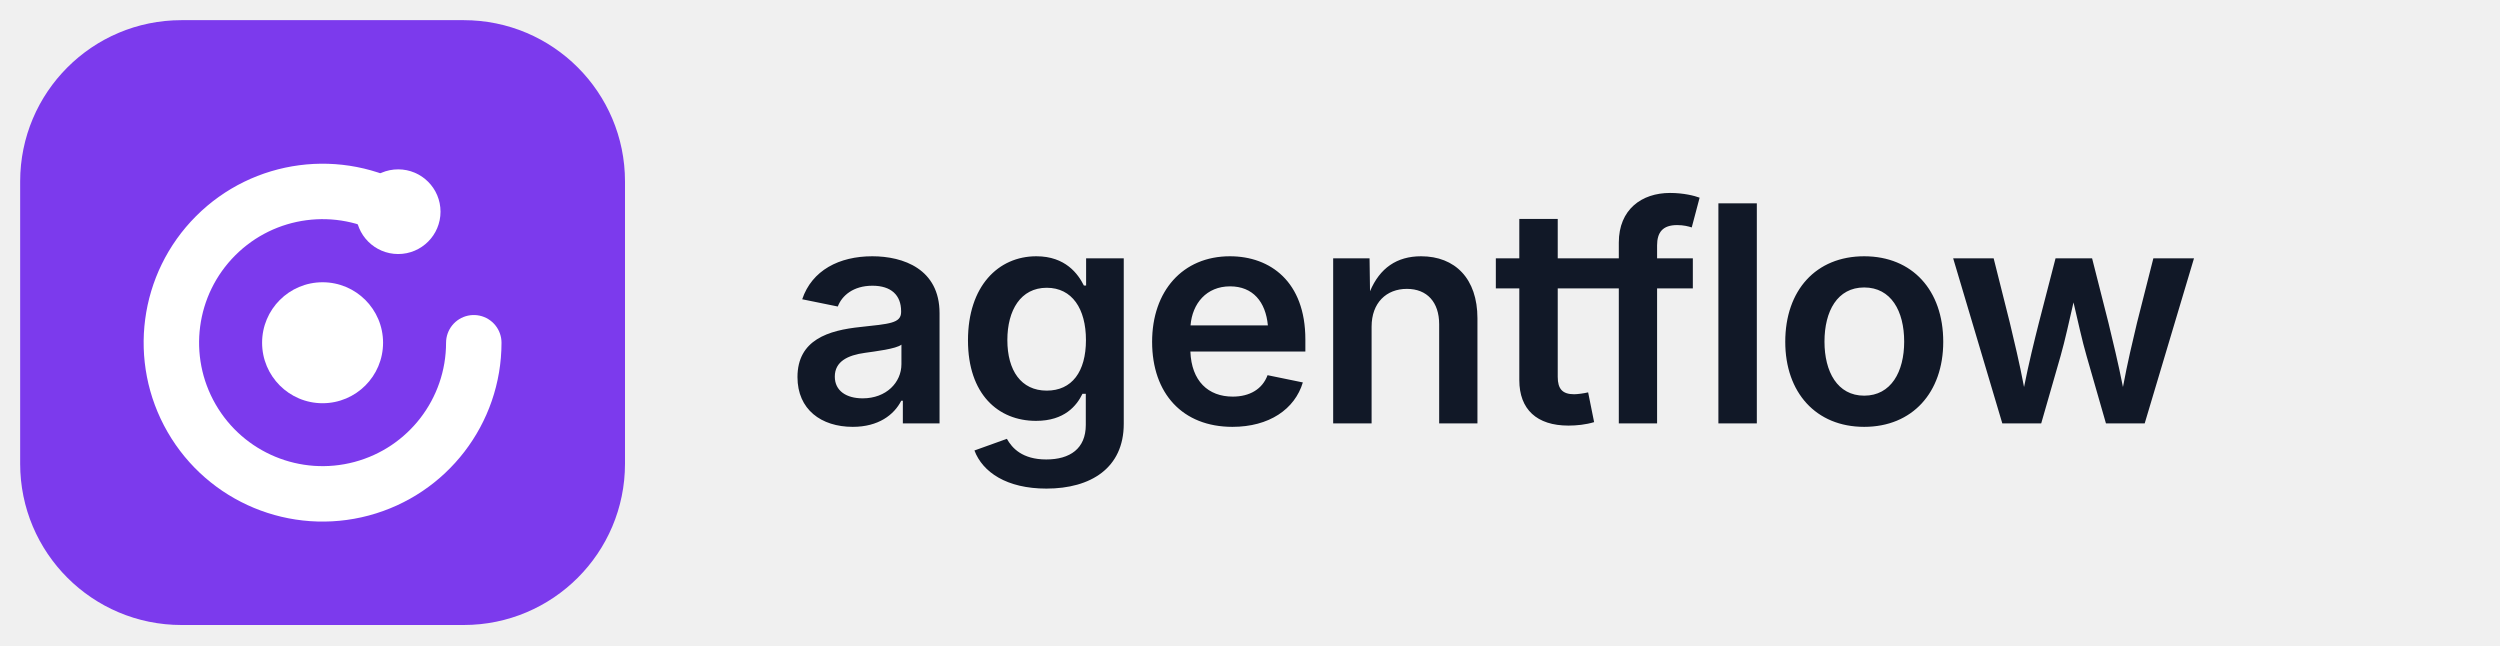
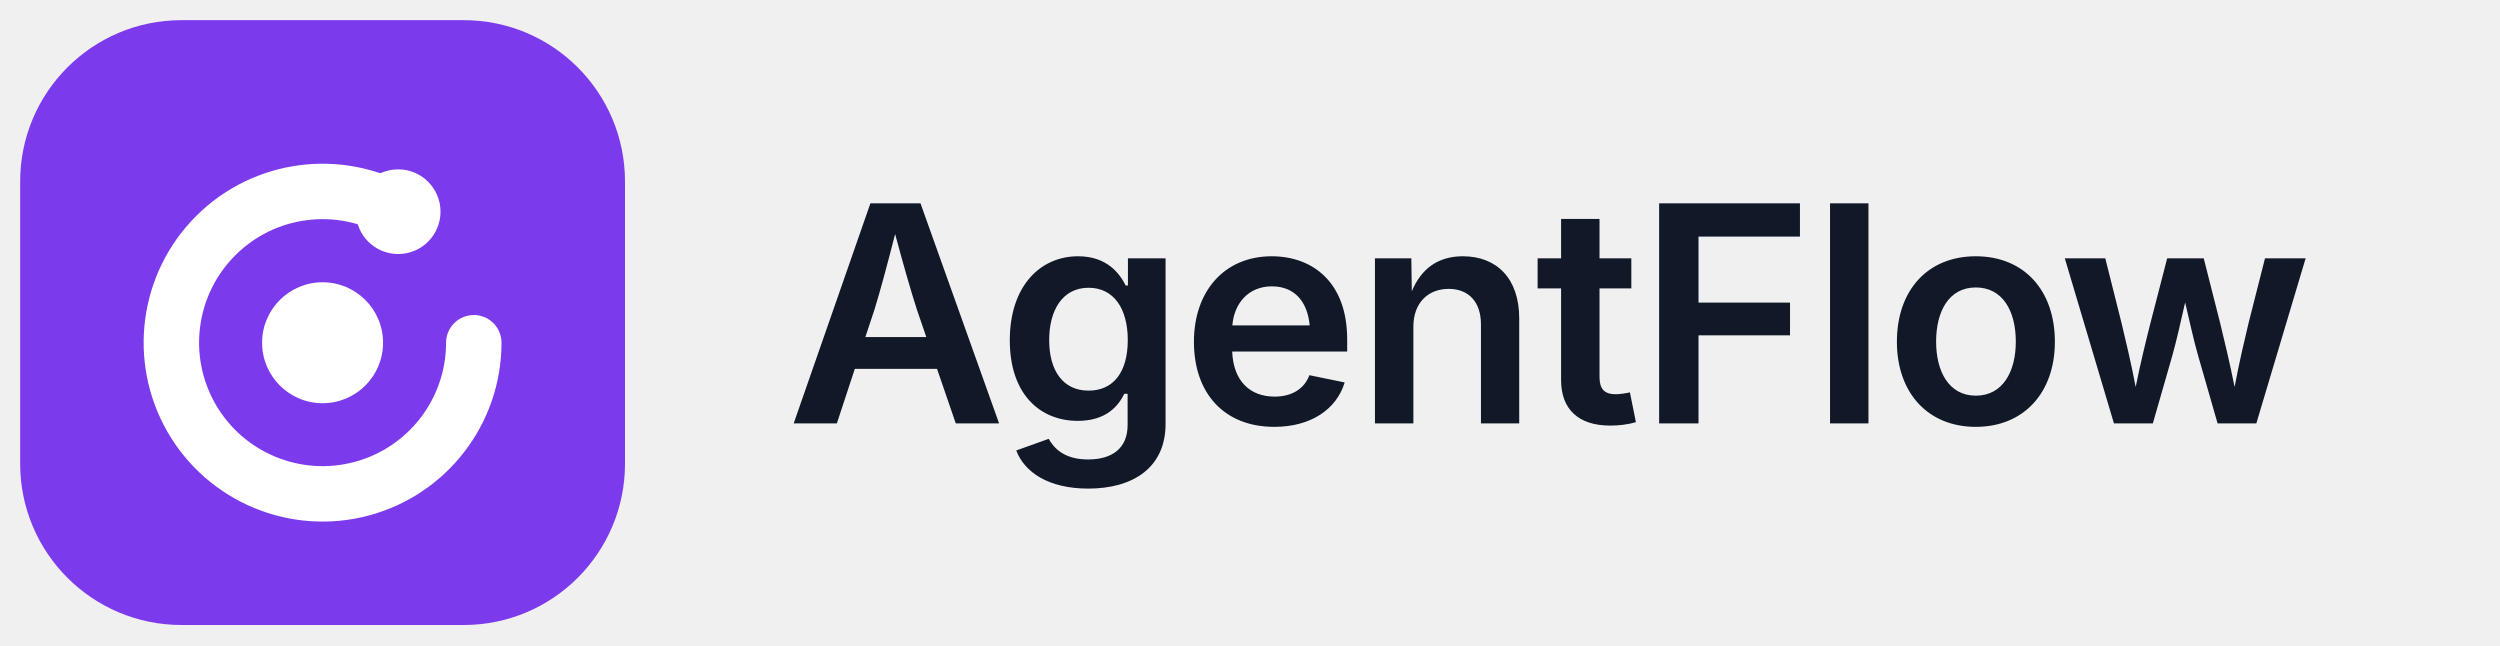
<svg xmlns="http://www.w3.org/2000/svg" viewBox="0 0 248 64">
  <g transform="translate(0,0)">
    <rect x="2" y="2" width="60" height="60" rx="16" fill="#7C3AED" />
    <path d="M47.0 34.0 A15 15 0 1 1 39.5 21.0" fill="none" stroke="#FFFFFF" stroke-width="5.5" stroke-linecap="round" />
    <circle cx="39.5" cy="21.0" r="4.2" fill="#FFFFFF" />
    <circle cx="32" cy="34" r="6" fill="#FFFFFF" />
  </g>
-   <text x="78" y="42" font-family="Inter, -apple-system, 'Segoe UI', 'PingFang SC', 'Microsoft YaHei', sans-serif" font-size="30" font-weight="600" letter-spacing="-0.5" fill="#111827">agentflow</text>
+   <text x="78" y="42" font-family="Inter, -apple-system, 'Segoe UI', 'PingFang SC', 'Microsoft YaHei', sans-serif" font-size="30" font-weight="600" letter-spacing="-0.5" fill="#111827">AgentFlow</text>
</svg>
